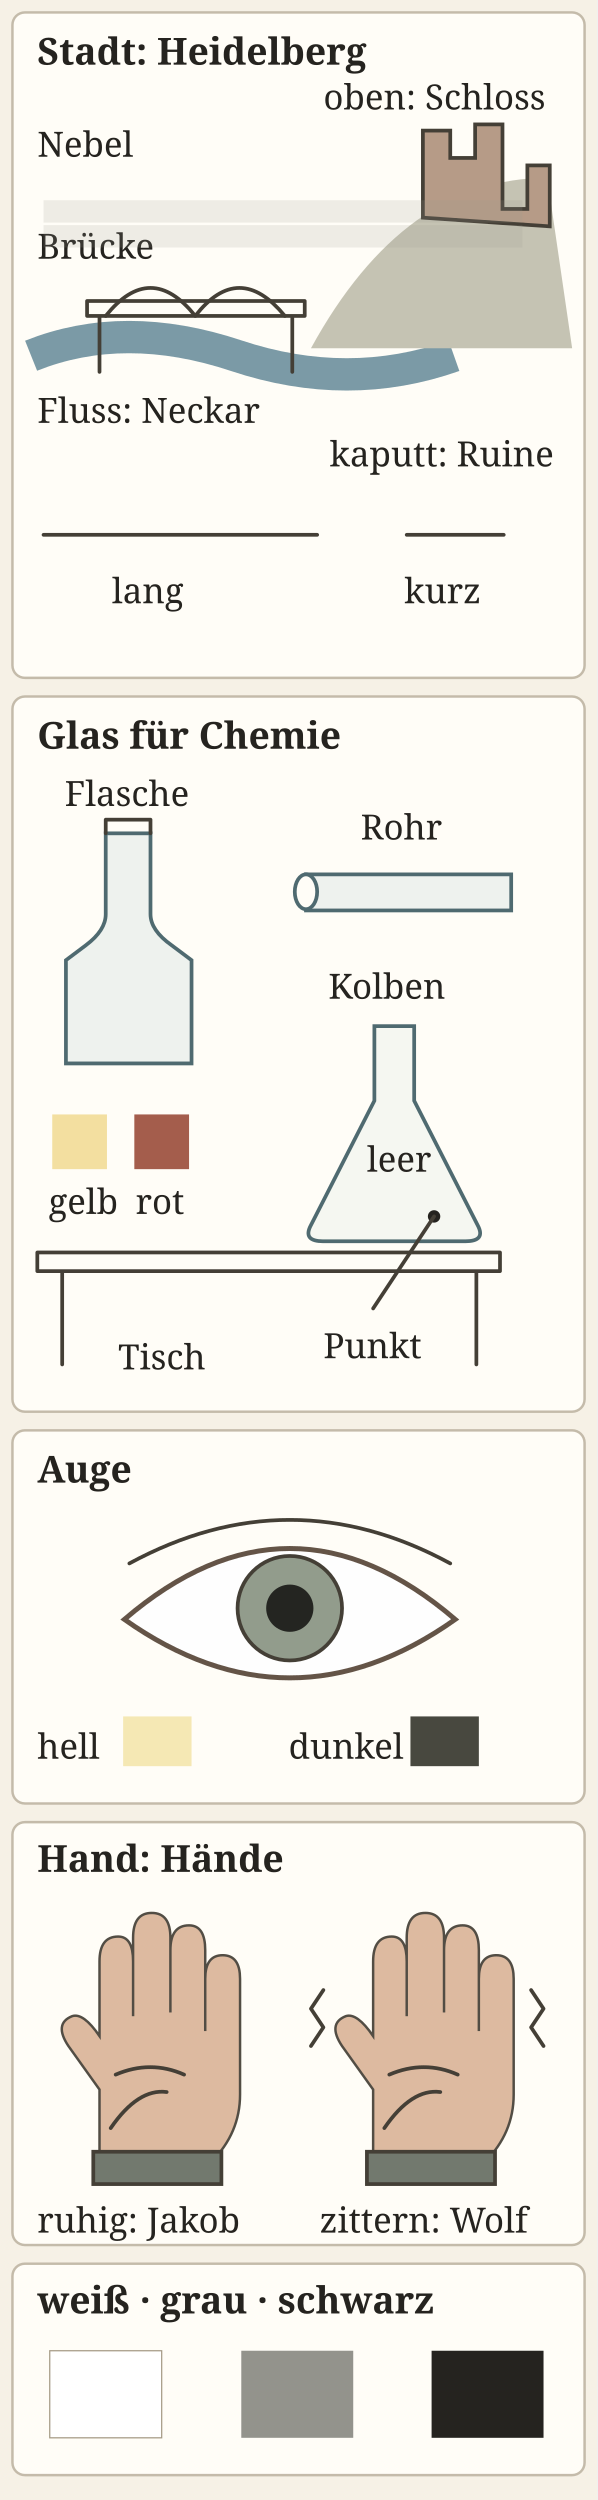
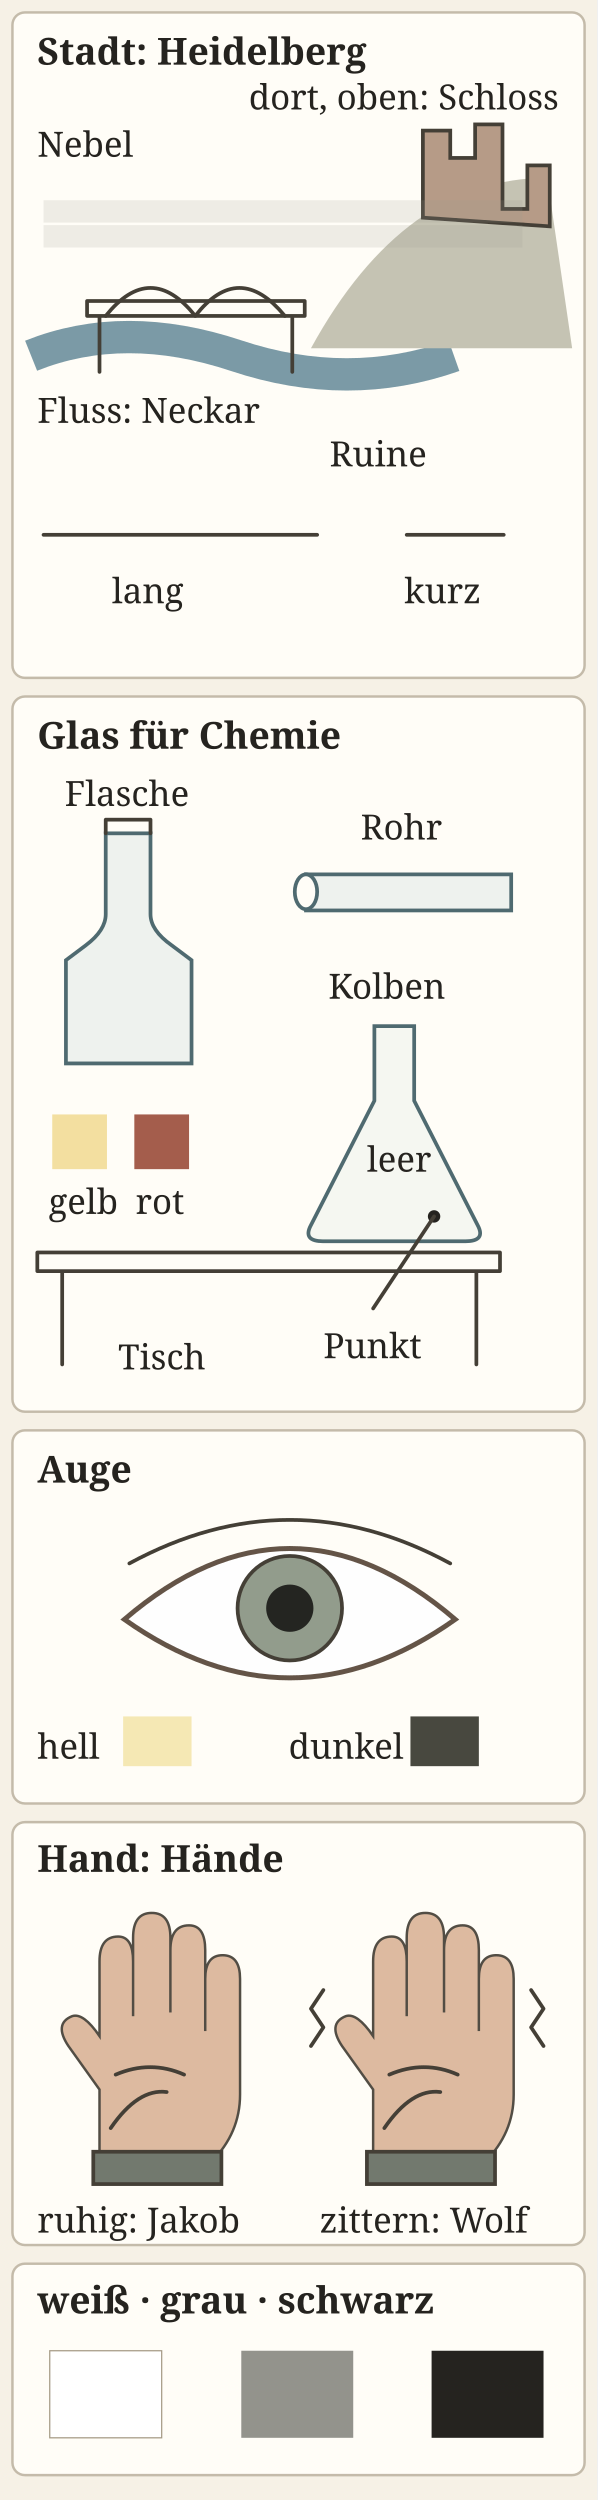
<svg xmlns="http://www.w3.org/2000/svg" viewBox="0 0 480 2010" width="480" height="2010" role="img" aria-labelledby="title desc">
  <style>text{font-family:Georgia,serif;fill:#25231f;font-size:28px}.head{font-size:30px;font-weight:bold}.line{fill:none;stroke:#443f36;stroke-width:3;stroke-linecap:round;stroke-linejoin:round}.cloth{fill:#f2eee3;stroke:#524d44;stroke-width:3}.skin{fill:#ddbaa0;stroke:#524d44;stroke-width:2}</style>
  <rect width="480" height="2010" fill="#f6f1e6" />
  <rect x="10" y="10" width="460" height="535" rx="10" fill="#fffdf7" stroke="#c4bbaa" stroke-width="2" />
  <text x="30" y="52" class="head">Stadt: Heidelberg</text>
  <path d="M25 286Q100 256 190 286T365 286" fill="none" stroke="#7b9aa6" stroke-width="26" />
  <path class="line" d="M80 255v44m155-44v44M70 254h175v-12H70Z" />
  <path class="line" d="M85 254q36-45 72 0m0 0q35-45 72 0" />
  <path d="M250 280q75-137 190-137l20 137Z" fill="#c5c3b3" />
  <path d="M340 175V105h22v22h20v-27h22v68h20v-35h18v49Z" fill="#b69b87" stroke="#443f36" stroke-width="3" />
-   <text x="30" y="208" class="">Brücke</text>
-   <text x="260" y="88" class="">oben: Schloss</text>
+   <text x="200" y="88" class="">dort, oben: Schloss</text>
  <text x="30" y="340" class="">Fluss: Neckar</text>
-   <text x="265" y="375" class="">kaputt: Ruine</text>
+   <text x="265" y="375" class="">Ruine</text>
  <path d="M35 170H420M35 190H420" stroke="#99998e" stroke-width="18" opacity=".17" />
  <text x="30" y="126">Nebel</text>
  <path class="line" d="M35 430H255M327 430H405" />
  <text x="90" y="485">lang</text>
  <text x="325" y="485">kurz</text>
  <g transform="translate(0 160)">
    <rect x="10" y="400" width="460" height="575" rx="10" fill="#fffdf7" stroke="#c4bbaa" stroke-width="2" />
    <text x="30" y="442" class="head">Glas für Chemie</text>
    <path d="M85 510h36v65q0 13 17 25l16 12v83H53v-83l16-12q16-12 16-25Z" fill="#dae4e2" fill-opacity=".45" stroke="#4f6a70" stroke-width="3" />
    <path class="line" d="M85 510v-11h36v11" />
    <text x="52" y="488" class="">Flasche</text>
    <path d="M246 543h165v29H246Z" fill="#dae4e2" fill-opacity=".45" stroke="#4f6a70" stroke-width="3" />
    <ellipse cx="246" cy="557" rx="9" ry="14" fill="#fffdf7" stroke="#4f6a70" stroke-width="3" />
    <text x="290" y="515" class="">Rohr</text>
    <path d="M301 665h32v60l51 100q7 13-10 13H260q-17 0-10-13l51-100Z" fill="#dae4e2" fill-opacity=".25" stroke="#4f6a70" stroke-width="3" />
    <text x="264" y="643" class="">Kolben</text>
    <text x="295" y="782" class="">leer</text>
    <circle cx="349" cy="818" r="5" fill="#25231f" />
    <path class="line" d="M349 818 300 892" />
    <text x="260" y="932" class="">Punkt</text>
    <path class="line" d="M30 847H402v15H30Zm20 15v75m333-75v75" />
    <text x="95" y="941" class="">Tisch</text>
    <rect x="42" y="736" width="44" height="44" fill="#f3dfa0" />
    <rect x="108" y="736" width="44" height="44" fill="#a45d4c" />
    <text x="39" y="816" class="">gelb</text>
    <text x="109" y="816" class="">rot</text>
    <rect x="10" y="990" width="460" height="300" rx="10" fill="#fffdf7" stroke="#c4bbaa" stroke-width="2" />
    <text x="30" y="1032" class="head">Auge</text>
    <path d="M100 1142q133-114 266 0-133 94-266 0Z" fill="#fefefe" stroke="#645447" stroke-width="4" />
    <circle cx="233" cy="1133" r="42" fill="#929c8c" stroke="#443f36" stroke-width="3" />
    <circle cx="233" cy="1133" r="19" fill="#242521" />
    <path class="line" d="M104 1097q129-70 258 0" />
    <text x="30" y="1254" class="">hell</text>
    <rect x="99" y="1220" width="55" height="40" fill="#f5e8b4" />
    <rect x="330" y="1220" width="55" height="40" fill="#48483f" />
    <text x="232" y="1254" class="">dunkel</text>
    <rect x="10" y="1305" width="460" height="340" rx="10" fill="#fffdf7" stroke="#c4bbaa" stroke-width="2" />
    <text x="30" y="1345" class="head">Hand: Hände</text>
    <g transform="translate(70 1425)">
      <path class="skin" d="M10 154V95l-25-35q-12-18 3-24 9-3 22 16V-8q0-20 15-20 12 0 12 20v44-63q0-20 15-20t15 20v60-50q0-20 15-20 13 0 13 20v65-42q0-19 14-19t14 19v93q0 31-23 54Z" />
      <path d="M5 145h103v26H5Z" fill="#72796e" stroke="#443f36" stroke-width="3" />
      <path class="line" d="M23 83q28-12 55 0m-59 43q22-32 45-29" />
    </g>
    <g transform="translate(290 1425)">
      <path class="skin" d="M10 154V95l-25-35q-12-18 3-24 9-3 22 16V-8q0-20 15-20 12 0 12 20v44-63q0-20 15-20t15 20v60-50q0-20 15-20 13 0 13 20v65-42q0-19 14-19t14 19v93q0 31-23 54Z" />
      <path d="M5 145h103v26H5Z" fill="#72796e" stroke="#443f36" stroke-width="3" />
      <path class="line" d="M23 83q28-12 55 0m-59 43q22-32 45-29" />
    </g>
    <path class="line" d="m260 1440-10 15 10 15-10 15m177-45 10 15-10 15 10 15" />
    <text x="30" y="1635" class="">ruhig: Jakob</text>
    <text x="257" y="1635" class="">zittern: Wolf</text>
    <rect x="10" y="1660" width="460" height="170" rx="10" fill="#fffdf7" stroke="#c4bbaa" stroke-width="2" />
    <text x="30" y="1700" class="head">weiß · grau · schwarz</text>
    <rect x="40" y="1730" width="90" height="70" fill="#fff" stroke="#a59a85" />
    <rect x="194" y="1730" width="90" height="70" fill="#93938c" />
    <rect x="347" y="1730" width="90" height="70" fill="#25231f" />
  </g>
</svg>
